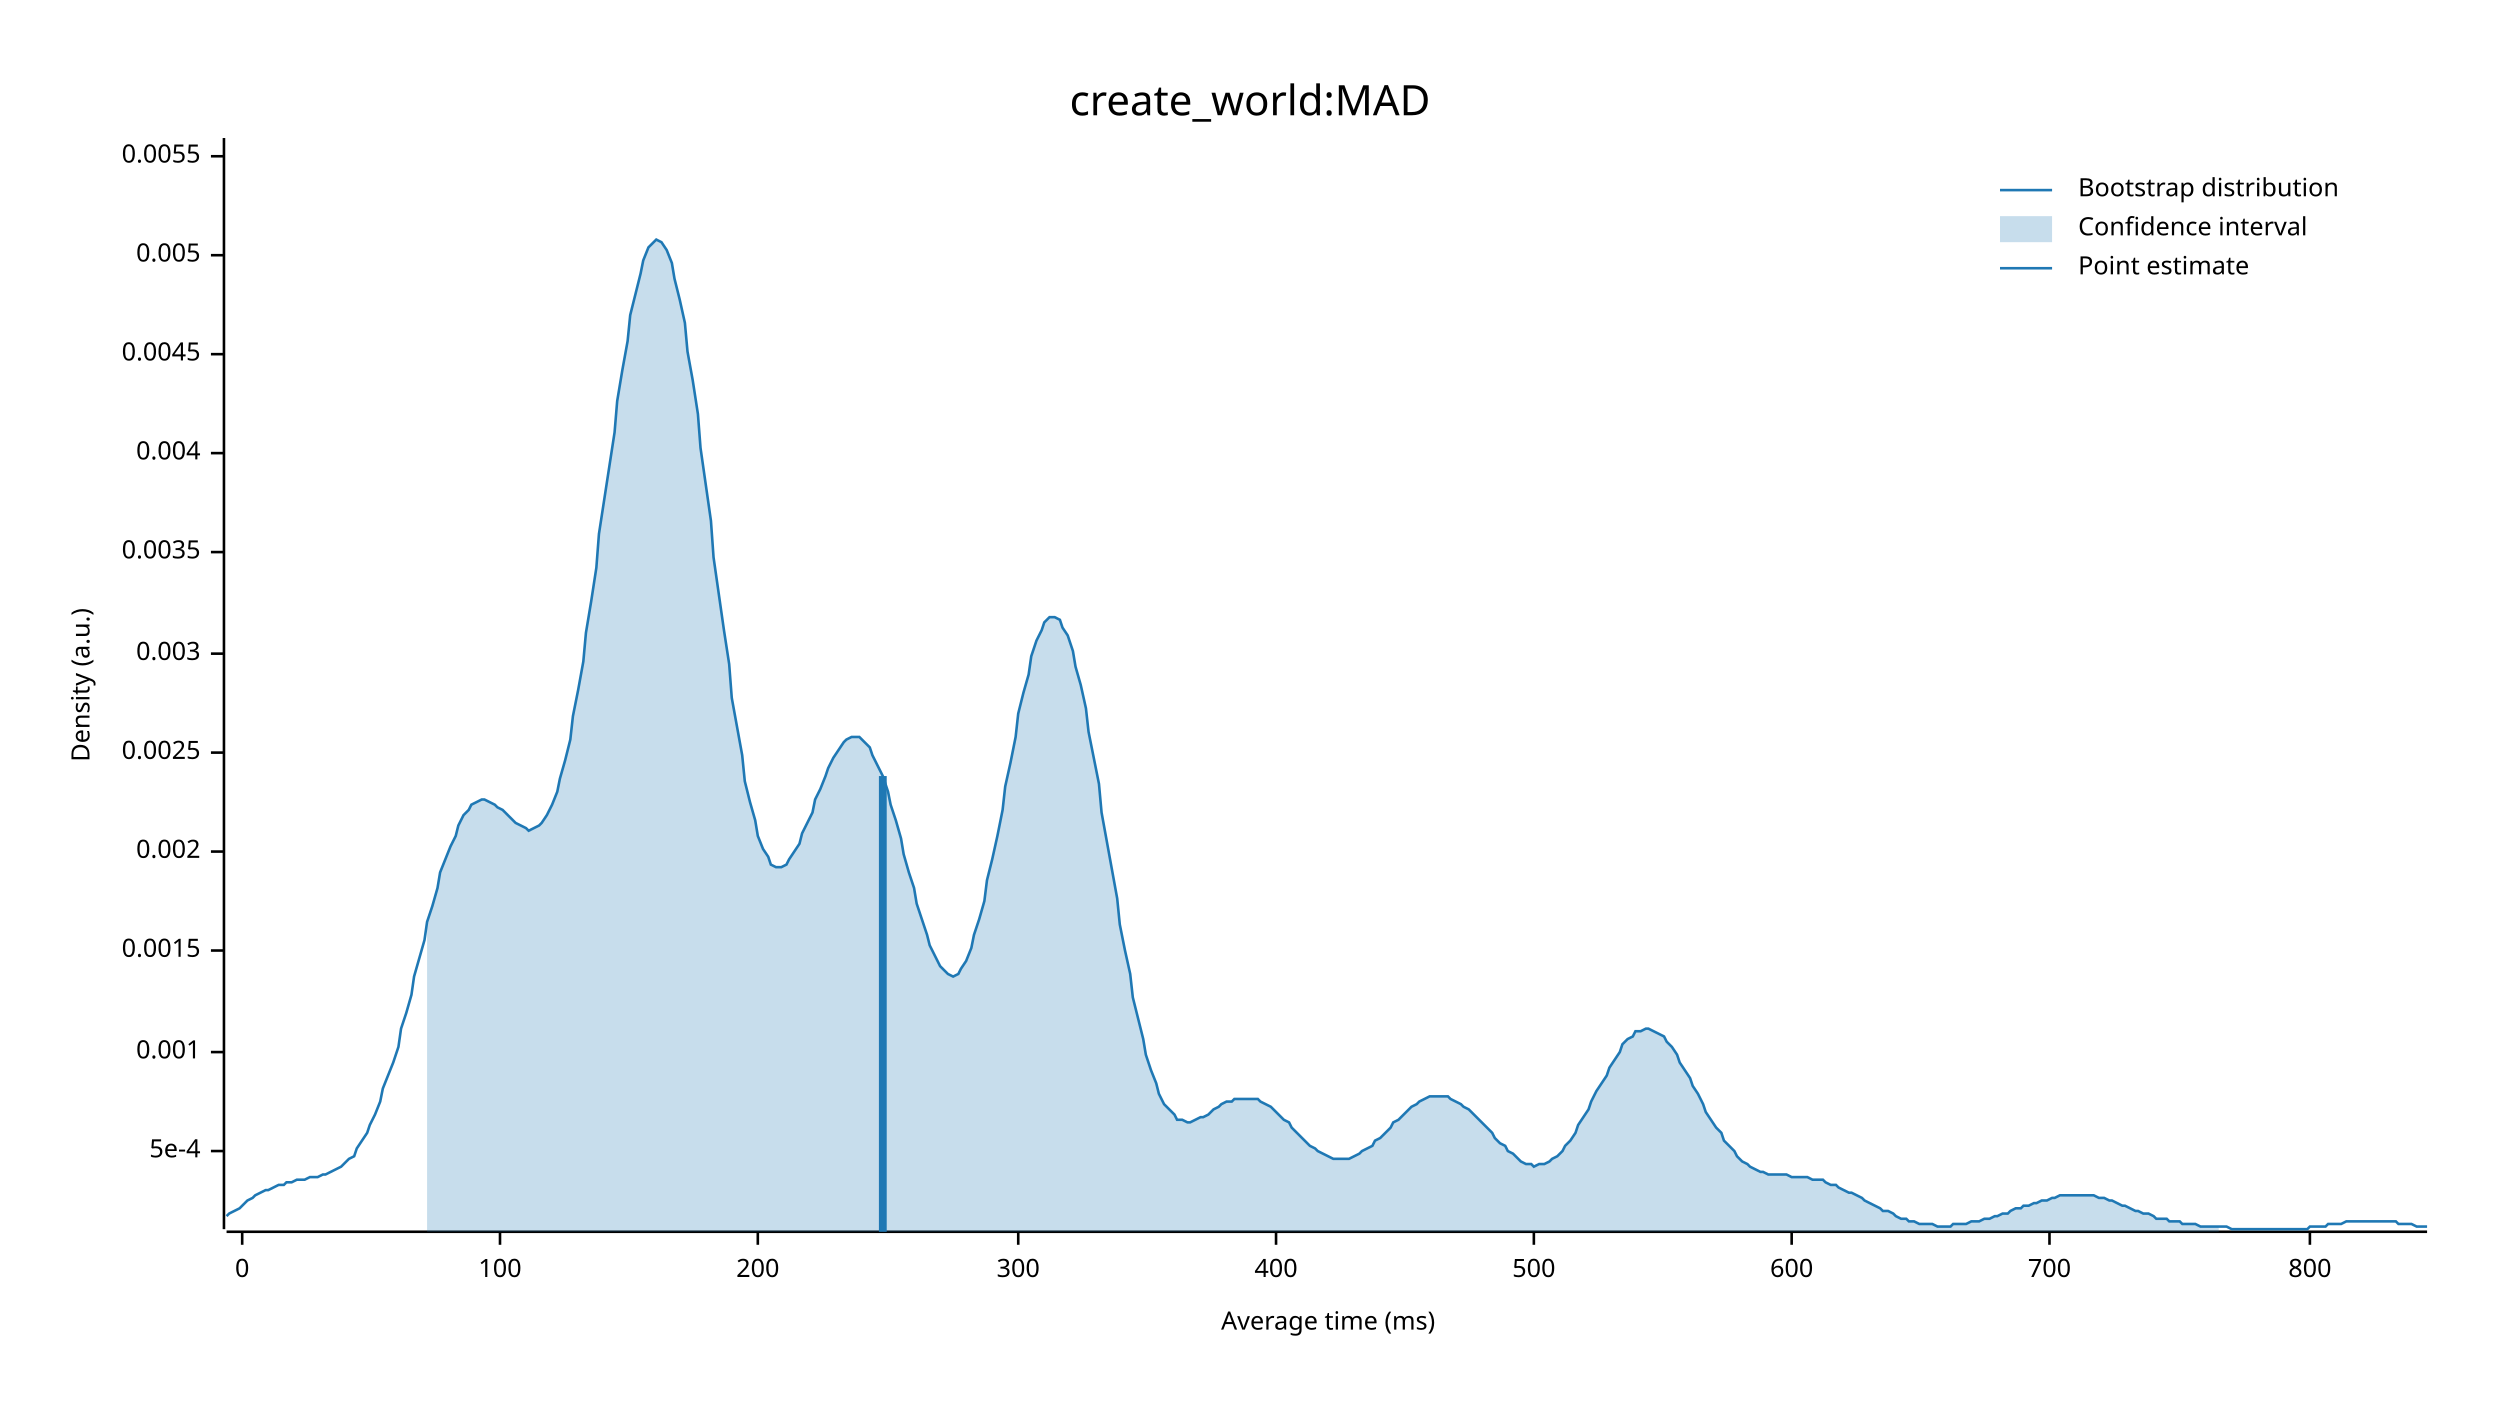
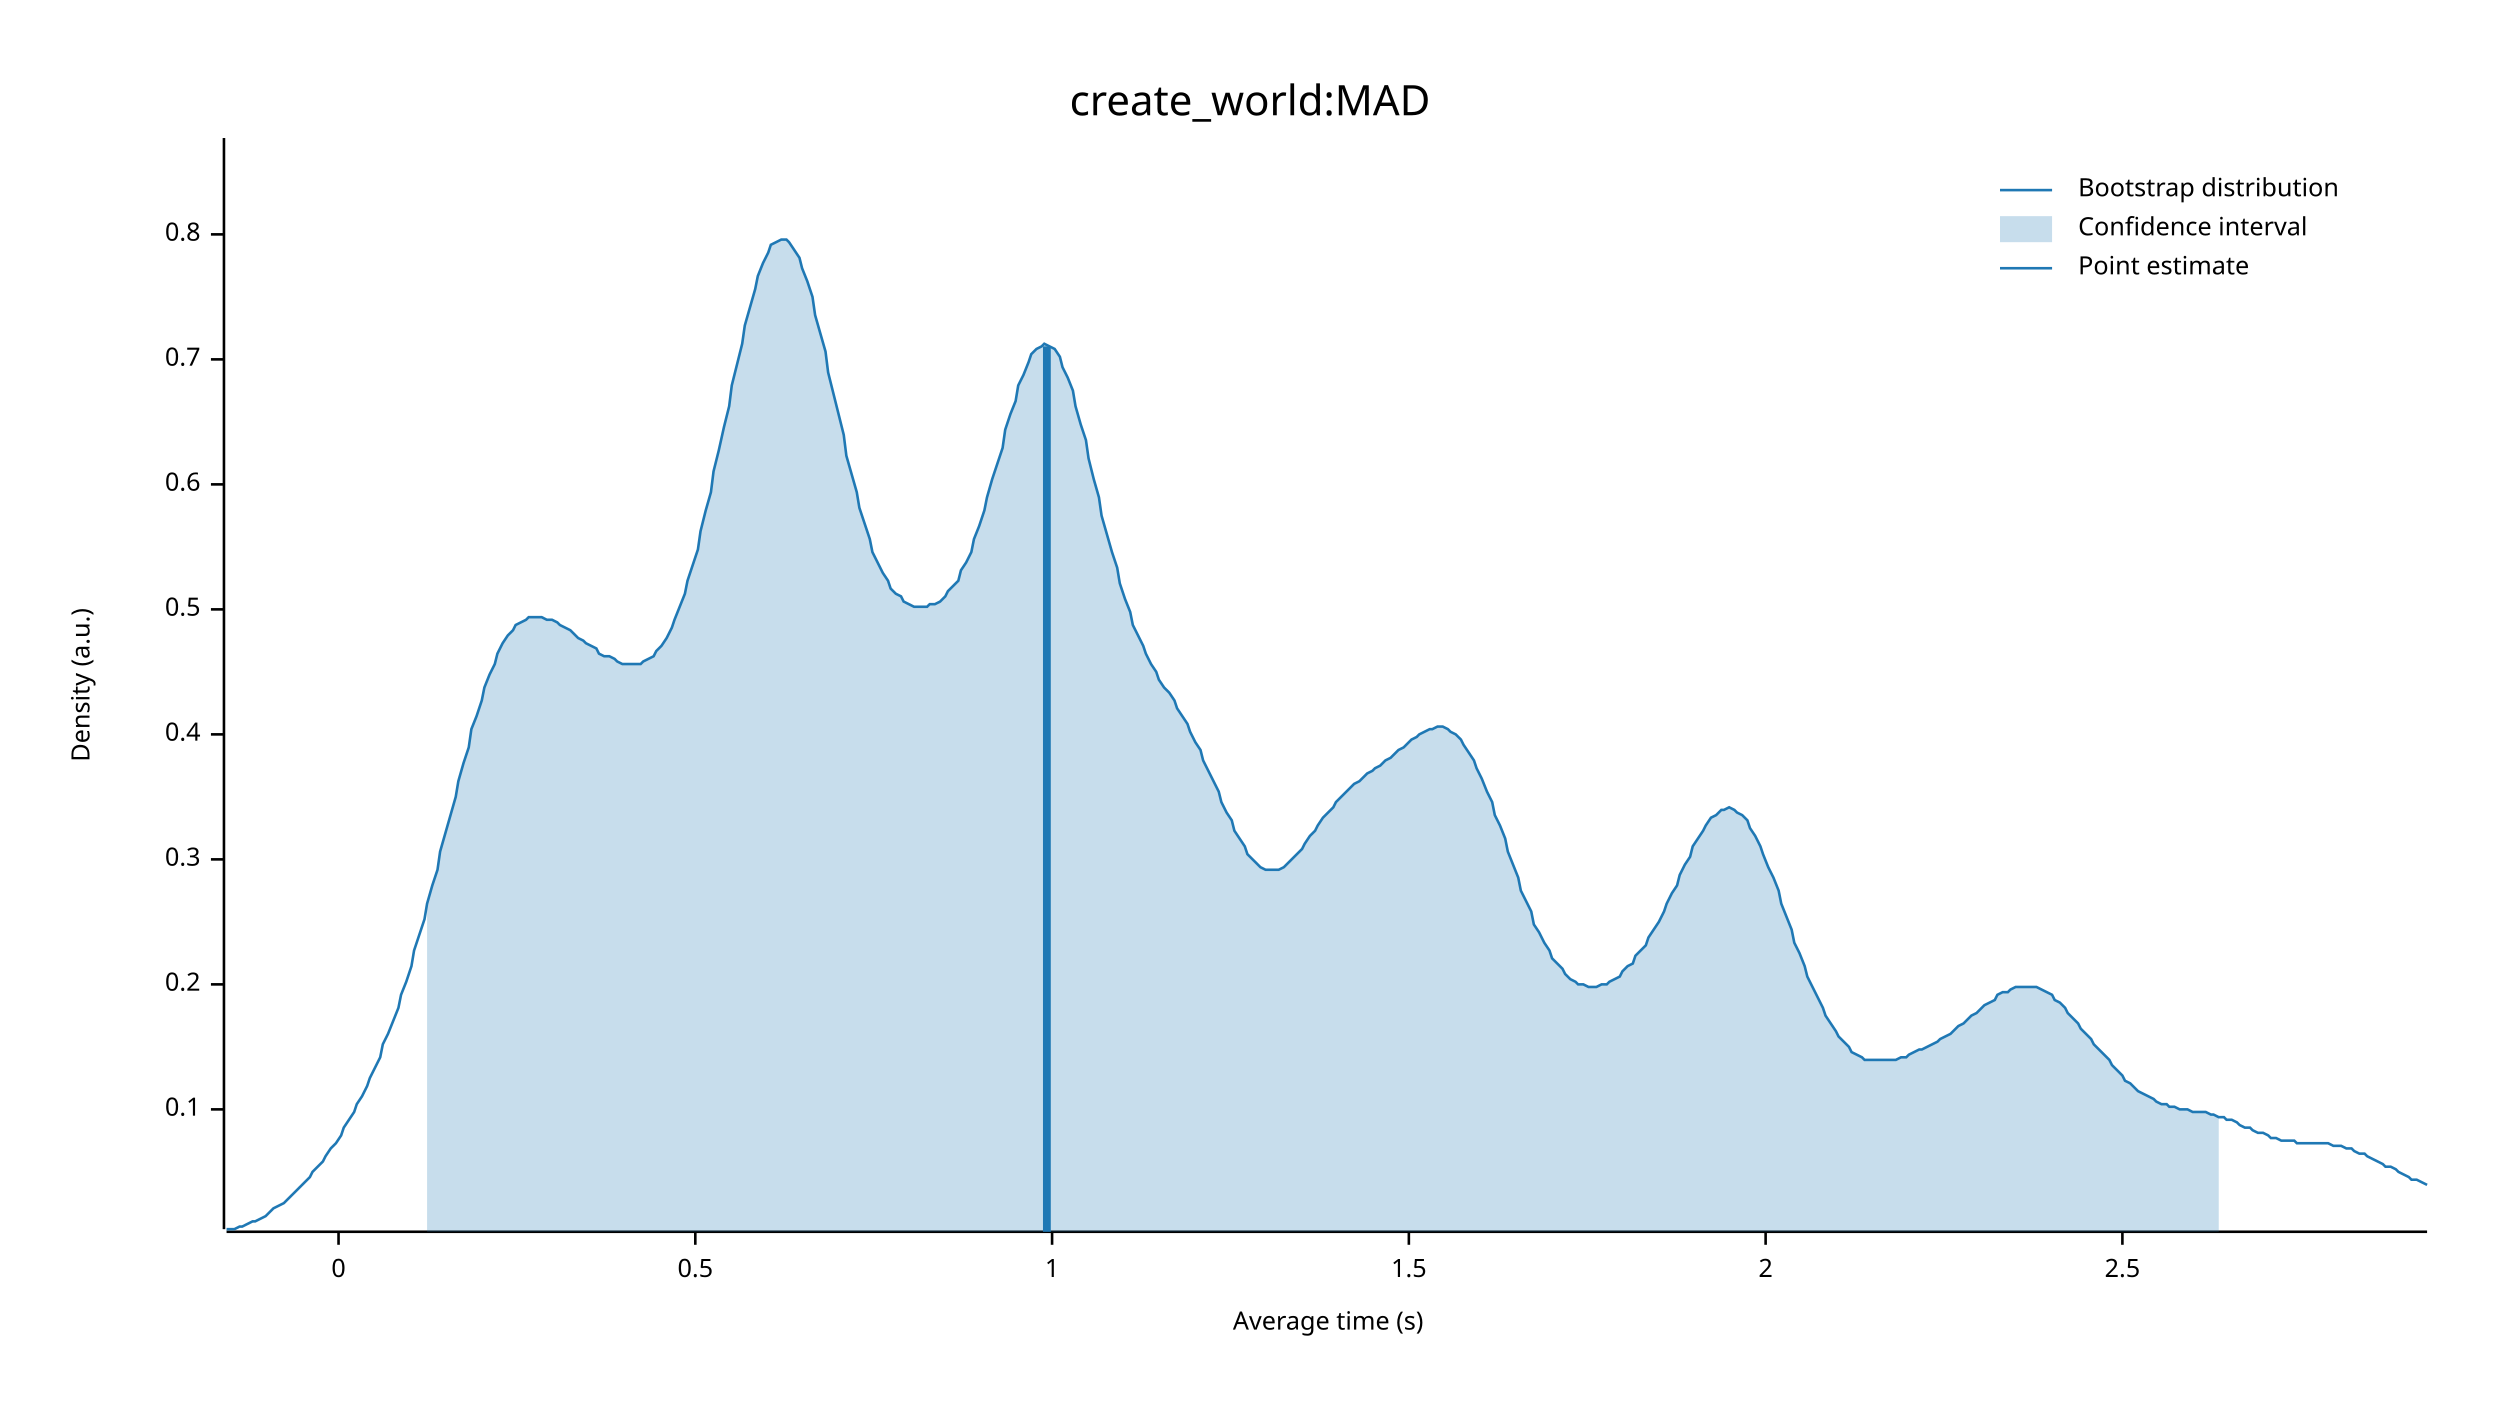
<svg xmlns="http://www.w3.org/2000/svg" width="960" height="540" viewBox="0 0 960 540">
  <text x="480" y="32" dy="0.76em" text-anchor="middle" font-family="sans-serif" font-size="16.129" opacity="1" fill="#000000">
create_world:MAD
</text>
  <text x="27" y="263" dy="0.76em" text-anchor="middle" font-family="sans-serif" font-size="9.677" opacity="1" fill="#000000" transform="rotate(270, 27, 263)">
Density (a.u.)
</text>
  <text x="510" y="513" dy="-0.5ex" text-anchor="middle" font-family="sans-serif" font-size="9.677" opacity="1" fill="#000000">
- Average time (ms)
+ Average time (s)
</text>
  <polyline fill="none" opacity="1" stroke="#000000" stroke-width="1" points="86,53 86,472 " />
-   <text x="77" y="442" dy="0.5ex" text-anchor="end" font-family="sans-serif" font-size="9.677" opacity="1" fill="#000000">
- 5e-4
+   <text x="77" y="426" dy="0.5ex" text-anchor="end" font-family="sans-serif" font-size="9.677" opacity="1" fill="#000000">
+ 0.1
</text>
-   <polyline fill="none" opacity="1" stroke="#000000" stroke-width="1" points="81,442 86,442 " />
-   <text x="77" y="404" dy="0.5ex" text-anchor="end" font-family="sans-serif" font-size="9.677" opacity="1" fill="#000000">
- 0.001
+   <polyline fill="none" opacity="1" stroke="#000000" stroke-width="1" points="81,426 86,426 " />
+   <text x="77" y="378" dy="0.5ex" text-anchor="end" font-family="sans-serif" font-size="9.677" opacity="1" fill="#000000">
+ 0.2
</text>
-   <polyline fill="none" opacity="1" stroke="#000000" stroke-width="1" points="81,404 86,404 " />
-   <text x="77" y="365" dy="0.5ex" text-anchor="end" font-family="sans-serif" font-size="9.677" opacity="1" fill="#000000">
- 0.0015
+   <polyline fill="none" opacity="1" stroke="#000000" stroke-width="1" points="81,378 86,378 " />
+   <text x="77" y="330" dy="0.5ex" text-anchor="end" font-family="sans-serif" font-size="9.677" opacity="1" fill="#000000">
+ 0.3
</text>
-   <polyline fill="none" opacity="1" stroke="#000000" stroke-width="1" points="81,365 86,365 " />
-   <text x="77" y="327" dy="0.5ex" text-anchor="end" font-family="sans-serif" font-size="9.677" opacity="1" fill="#000000">
- 0.002
+   <polyline fill="none" opacity="1" stroke="#000000" stroke-width="1" points="81,330 86,330 " />
+   <text x="77" y="282" dy="0.5ex" text-anchor="end" font-family="sans-serif" font-size="9.677" opacity="1" fill="#000000">
+ 0.4
</text>
-   <polyline fill="none" opacity="1" stroke="#000000" stroke-width="1" points="81,327 86,327 " />
-   <text x="77" y="289" dy="0.5ex" text-anchor="end" font-family="sans-serif" font-size="9.677" opacity="1" fill="#000000">
- 0.0025
+   <polyline fill="none" opacity="1" stroke="#000000" stroke-width="1" points="81,282 86,282 " />
+   <text x="77" y="234" dy="0.5ex" text-anchor="end" font-family="sans-serif" font-size="9.677" opacity="1" fill="#000000">
+ 0.5
</text>
-   <polyline fill="none" opacity="1" stroke="#000000" stroke-width="1" points="81,289 86,289 " />
-   <text x="77" y="251" dy="0.5ex" text-anchor="end" font-family="sans-serif" font-size="9.677" opacity="1" fill="#000000">
- 0.003
+   <polyline fill="none" opacity="1" stroke="#000000" stroke-width="1" points="81,234 86,234 " />
+   <text x="77" y="186" dy="0.5ex" text-anchor="end" font-family="sans-serif" font-size="9.677" opacity="1" fill="#000000">
+ 0.6
</text>
-   <polyline fill="none" opacity="1" stroke="#000000" stroke-width="1" points="81,251 86,251 " />
-   <text x="77" y="212" dy="0.5ex" text-anchor="end" font-family="sans-serif" font-size="9.677" opacity="1" fill="#000000">
- 0.0035
+   <polyline fill="none" opacity="1" stroke="#000000" stroke-width="1" points="81,186 86,186 " />
+   <text x="77" y="138" dy="0.5ex" text-anchor="end" font-family="sans-serif" font-size="9.677" opacity="1" fill="#000000">
+ 0.7
</text>
-   <polyline fill="none" opacity="1" stroke="#000000" stroke-width="1" points="81,212 86,212 " />
-   <text x="77" y="174" dy="0.5ex" text-anchor="end" font-family="sans-serif" font-size="9.677" opacity="1" fill="#000000">
- 0.004
+   <polyline fill="none" opacity="1" stroke="#000000" stroke-width="1" points="81,138 86,138 " />
+   <text x="77" y="90" dy="0.5ex" text-anchor="end" font-family="sans-serif" font-size="9.677" opacity="1" fill="#000000">
+ 0.8
</text>
-   <polyline fill="none" opacity="1" stroke="#000000" stroke-width="1" points="81,174 86,174 " />
-   <text x="77" y="136" dy="0.5ex" text-anchor="end" font-family="sans-serif" font-size="9.677" opacity="1" fill="#000000">
- 0.0045
- </text>
-   <polyline fill="none" opacity="1" stroke="#000000" stroke-width="1" points="81,136 86,136 " />
-   <text x="77" y="98" dy="0.5ex" text-anchor="end" font-family="sans-serif" font-size="9.677" opacity="1" fill="#000000">
- 0.005
- </text>
-   <polyline fill="none" opacity="1" stroke="#000000" stroke-width="1" points="81,98 86,98 " />
-   <text x="77" y="60" dy="0.5ex" text-anchor="end" font-family="sans-serif" font-size="9.677" opacity="1" fill="#000000">
- 0.0055
- </text>
-   <polyline fill="none" opacity="1" stroke="#000000" stroke-width="1" points="81,60 86,60 " />
+   <polyline fill="none" opacity="1" stroke="#000000" stroke-width="1" points="81,90 86,90 " />
  <polyline fill="none" opacity="1" stroke="#000000" stroke-width="1" points="87,473 932,473 " />
-   <text x="93" y="483" dy="0.76em" text-anchor="middle" font-family="sans-serif" font-size="9.677" opacity="1" fill="#000000">
+   <text x="130" y="483" dy="0.76em" text-anchor="middle" font-family="sans-serif" font-size="9.677" opacity="1" fill="#000000">
0
</text>
-   <polyline fill="none" opacity="1" stroke="#000000" stroke-width="1" points="93,473 93,478 " />
-   <text x="192" y="483" dy="0.76em" text-anchor="middle" font-family="sans-serif" font-size="9.677" opacity="1" fill="#000000">
- 100
+   <polyline fill="none" opacity="1" stroke="#000000" stroke-width="1" points="130,473 130,478 " />
+   <text x="267" y="483" dy="0.76em" text-anchor="middle" font-family="sans-serif" font-size="9.677" opacity="1" fill="#000000">
+ 0.5
</text>
-   <polyline fill="none" opacity="1" stroke="#000000" stroke-width="1" points="192,473 192,478 " />
-   <text x="291" y="483" dy="0.76em" text-anchor="middle" font-family="sans-serif" font-size="9.677" opacity="1" fill="#000000">
- 200
+   <polyline fill="none" opacity="1" stroke="#000000" stroke-width="1" points="267,473 267,478 " />
+   <text x="404" y="483" dy="0.76em" text-anchor="middle" font-family="sans-serif" font-size="9.677" opacity="1" fill="#000000">
+ 1
</text>
-   <polyline fill="none" opacity="1" stroke="#000000" stroke-width="1" points="291,473 291,478 " />
-   <text x="391" y="483" dy="0.76em" text-anchor="middle" font-family="sans-serif" font-size="9.677" opacity="1" fill="#000000">
- 300
+   <polyline fill="none" opacity="1" stroke="#000000" stroke-width="1" points="404,473 404,478 " />
+   <text x="541" y="483" dy="0.76em" text-anchor="middle" font-family="sans-serif" font-size="9.677" opacity="1" fill="#000000">
+ 1.5
</text>
-   <polyline fill="none" opacity="1" stroke="#000000" stroke-width="1" points="391,473 391,478 " />
-   <text x="490" y="483" dy="0.76em" text-anchor="middle" font-family="sans-serif" font-size="9.677" opacity="1" fill="#000000">
- 400
+   <polyline fill="none" opacity="1" stroke="#000000" stroke-width="1" points="541,473 541,478 " />
+   <text x="678" y="483" dy="0.76em" text-anchor="middle" font-family="sans-serif" font-size="9.677" opacity="1" fill="#000000">
+ 2
</text>
-   <polyline fill="none" opacity="1" stroke="#000000" stroke-width="1" points="490,473 490,478 " />
-   <text x="589" y="483" dy="0.76em" text-anchor="middle" font-family="sans-serif" font-size="9.677" opacity="1" fill="#000000">
- 500
+   <polyline fill="none" opacity="1" stroke="#000000" stroke-width="1" points="678,473 678,478 " />
+   <text x="815" y="483" dy="0.76em" text-anchor="middle" font-family="sans-serif" font-size="9.677" opacity="1" fill="#000000">
+ 2.5
</text>
-   <polyline fill="none" opacity="1" stroke="#000000" stroke-width="1" points="589,473 589,478 " />
-   <text x="688" y="483" dy="0.76em" text-anchor="middle" font-family="sans-serif" font-size="9.677" opacity="1" fill="#000000">
- 600
- </text>
-   <polyline fill="none" opacity="1" stroke="#000000" stroke-width="1" points="688,473 688,478 " />
-   <text x="787" y="483" dy="0.76em" text-anchor="middle" font-family="sans-serif" font-size="9.677" opacity="1" fill="#000000">
- 700
- </text>
-   <polyline fill="none" opacity="1" stroke="#000000" stroke-width="1" points="787,473 787,478 " />
-   <text x="887" y="483" dy="0.76em" text-anchor="middle" font-family="sans-serif" font-size="9.677" opacity="1" fill="#000000">
- 800
- </text>
-   <polyline fill="none" opacity="1" stroke="#000000" stroke-width="1" points="887,473 887,478 " />
-   <polyline fill="none" opacity="1" stroke="#1F78B4" stroke-width="1" points="87,467 88,466 90,465 92,464 93,463 95,461 97,460 98,459 100,458 102,457 103,457 105,456 107,455 109,455 110,454 112,454 114,453 115,453 117,453 119,452 120,452 122,452 124,451 125,451 127,450 129,449 131,448 132,447 134,445 136,444 137,441 139,438 141,435 142,432 144,428 146,423 147,418 149,413 151,408 153,402 154,395 156,389 158,382 159,375 161,368 163,361 164,354 166,348 168,341 169,335 171,330 173,325 175,321 176,317 178,313 180,311 181,309 183,308 185,307 186,307 188,308 190,309 191,310 193,311 195,313 197,315 198,316 200,317 202,318 203,319 205,318 207,317 208,316 210,313 212,309 214,304 215,299 217,292 219,284 220,275 222,265 224,254 225,243 227,231 229,218 230,205 232,192 234,179 236,166 237,154 239,142 241,131 242,121 244,113 246,105 247,100 249,95 251,93 252,92 254,93 256,96 258,101 259,107 261,115 263,124 264,135 266,146 268,159 269,172 271,186 273,200 274,214 276,228 278,242 280,255 281,268 283,279 285,290 286,300 288,308 290,315 291,321 293,326 295,329 296,332 298,333 300,333 302,332 303,330 305,327 307,324 308,320 310,316 312,312 313,307 315,303 317,298 318,295 320,291 322,288 324,285 325,284 327,283 329,283 330,283 332,285 334,287 335,290 337,294 339,298 341,304 342,309 344,315 346,322 347,328 349,335 351,341 352,347 354,353 356,359 357,363 359,367 361,371 363,373 364,374 366,375 368,374 369,372 371,369 373,364 374,359 376,353 378,346 379,338 381,330 383,321 385,311 386,302 388,293 390,283 391,274 393,266 395,259 396,252 398,246 400,242 401,239 403,237 405,237 407,238 408,241 410,244 412,250 413,256 415,263 417,272 418,281 420,291 422,301 423,312 425,323 427,334 429,345 430,355 432,365 434,374 435,383 437,391 439,399 440,405 442,411 444,416 445,420 447,424 449,426 451,428 452,430 454,430 456,431 457,431 459,430 461,429 462,429 464,428 466,426 468,425 469,424 471,423 473,423 474,422 476,422 478,422 479,422 481,422 483,422 484,423 486,424 488,425 490,427 491,428 493,430 495,431 496,433 498,435 500,437 501,438 503,440 505,441 506,442 508,443 510,444 512,445 513,445 515,445 517,445 518,445 520,444 522,443 523,442 525,441 527,440 528,438 530,437 532,435 534,433 535,431 537,430 539,428 540,427 542,425 544,424 545,423 547,422 549,421 550,421 552,421 554,421 556,421 557,422 559,423 561,424 562,425 564,426 566,428 567,429 569,431 571,433 573,435 574,437 576,439 578,440 579,442 581,443 583,445 584,446 586,447 588,447 589,448 591,447 593,447 595,446 596,445 598,444 600,442 601,440 603,438 605,435 606,432 608,429 610,426 611,423 613,419 615,416 617,413 618,410 620,407 622,404 623,401 625,399 627,398 628,396 630,396 632,395 633,395 635,396 637,397 639,398 640,400 642,402 644,405 645,408 647,411 649,414 650,417 652,420 654,424 655,427 657,430 659,433 661,435 662,438 664,440 666,442 667,444 669,446 671,447 672,448 674,449 676,450 677,450 679,451 681,451 683,451 684,451 686,451 688,452 689,452 691,452 693,452 694,452 696,453 698,453 700,453 701,454 703,455 705,455 706,456 708,457 710,458 711,458 713,459 715,460 716,461 718,462 720,463 722,464 723,465 725,465 727,466 728,467 730,468 732,468 733,469 735,469 737,470 738,470 740,470 742,470 744,471 745,471 747,471 749,471 750,470 752,470 754,470 755,470 757,469 759,469 760,469 762,468 764,468 766,467 767,467 769,466 771,466 772,465 774,464 776,464 777,463 779,463 781,462 782,462 784,461 786,461 788,460 789,460 791,459 793,459 794,459 796,459 798,459 799,459 801,459 803,459 804,459 806,460 808,460 810,461 811,461 813,462 815,463 816,463 818,464 820,465 821,465 823,466 825,466 827,467 828,468 830,468 832,468 833,469 835,469 837,469 838,470 840,470 842,470 843,470 845,471 847,471 849,471 850,471 852,471 854,471 855,471 857,472 859,472 860,472 862,472 864,472 865,472 867,472 869,472 871,472 872,472 874,472 876,472 877,472 879,472 881,472 882,472 884,472 886,472 887,471 889,471 891,471 893,471 894,470 896,470 898,470 899,470 901,469 903,469 904,469 906,469 908,469 909,469 911,469 913,469 915,469 916,469 918,469 920,469 921,470 923,470 925,470 926,470 928,471 930,471 932,471 " />
-   <polygon opacity="0.25" fill="#1F78B4" points="164,354 166,348 168,341 169,335 171,330 173,325 175,321 176,317 178,313 180,311 181,309 183,308 185,307 186,307 188,308 190,309 191,310 193,311 195,313 197,315 198,316 200,317 202,318 203,319 205,318 207,317 208,316 210,313 212,309 214,304 215,299 217,292 219,284 220,275 222,265 224,254 225,243 227,231 229,218 230,205 232,192 234,179 236,166 237,154 239,142 241,131 242,121 244,113 246,105 247,100 249,95 251,93 252,92 254,93 256,96 258,101 259,107 261,115 263,124 264,135 266,146 268,159 269,172 271,186 273,200 274,214 276,228 278,242 280,255 281,268 283,279 285,290 286,300 288,308 290,315 291,321 293,326 295,329 296,332 298,333 300,333 302,332 303,330 305,327 307,324 308,320 310,316 312,312 313,307 315,303 317,298 318,295 320,291 322,288 324,285 325,284 327,283 329,283 330,283 332,285 334,287 335,290 337,294 339,298 341,304 342,309 344,315 346,322 347,328 349,335 351,341 352,347 354,353 356,359 357,363 359,367 361,371 363,373 364,374 366,375 368,374 369,372 371,369 373,364 374,359 376,353 378,346 379,338 381,330 383,321 385,311 386,302 388,293 390,283 391,274 393,266 395,259 396,252 398,246 400,242 401,239 403,237 405,237 407,238 408,241 410,244 412,250 413,256 415,263 417,272 418,281 420,291 422,301 423,312 425,323 427,334 429,345 430,355 432,365 434,374 435,383 437,391 439,399 440,405 442,411 444,416 445,420 447,424 449,426 451,428 452,430 454,430 456,431 457,431 459,430 461,429 462,429 464,428 466,426 468,425 469,424 471,423 473,423 474,422 476,422 478,422 479,422 481,422 483,422 484,423 486,424 488,425 490,427 491,428 493,430 495,431 496,433 498,435 500,437 501,438 503,440 505,441 506,442 508,443 510,444 512,445 513,445 515,445 517,445 518,445 520,444 522,443 523,442 525,441 527,440 528,438 530,437 532,435 534,433 535,431 537,430 539,428 540,427 542,425 544,424 545,423 547,422 549,421 550,421 552,421 554,421 556,421 557,422 559,423 561,424 562,425 564,426 566,428 567,429 569,431 571,433 573,435 574,437 576,439 578,440 579,442 581,443 583,445 584,446 586,447 588,447 589,448 591,447 593,447 595,446 596,445 598,444 600,442 601,440 603,438 605,435 606,432 608,429 610,426 611,423 613,419 615,416 617,413 618,410 620,407 622,404 623,401 625,399 627,398 628,396 630,396 632,395 633,395 635,396 637,397 639,398 640,400 642,402 644,405 645,408 647,411 649,414 650,417 652,420 654,424 655,427 657,430 659,433 661,435 662,438 664,440 666,442 667,444 669,446 671,447 672,448 674,449 676,450 677,450 679,451 681,451 683,451 684,451 686,451 688,452 689,452 691,452 693,452 694,452 696,453 698,453 700,453 701,454 703,455 705,455 706,456 708,457 710,458 711,458 713,459 715,460 716,461 718,462 720,463 722,464 723,465 725,465 727,466 728,467 730,468 732,468 733,469 735,469 737,470 738,470 740,470 742,470 744,471 745,471 747,471 749,471 750,470 752,470 754,470 755,470 757,469 759,469 760,469 762,468 764,468 766,467 767,467 769,466 771,466 772,465 774,464 776,464 777,463 779,463 781,462 782,462 784,461 786,461 788,460 789,460 791,459 793,459 794,459 796,459 798,459 799,459 801,459 803,459 804,459 806,460 808,460 810,461 811,461 813,462 815,463 816,463 818,464 820,465 821,465 823,466 825,466 827,467 828,468 830,468 832,468 833,469 835,469 837,469 838,470 840,470 842,470 843,470 845,471 847,471 849,471 850,471 852,471 852,473 164,473 " />
-   <polyline fill="none" opacity="1" stroke="#1F78B4" stroke-width="3" points="339,473 339,298 " />
+   <polyline fill="none" opacity="1" stroke="#000000" stroke-width="1" points="815,473 815,478 " />
+   <polyline fill="none" opacity="1" stroke="#1F78B4" stroke-width="1" points="87,472 88,472 90,472 92,471 93,471 95,470 97,469 98,469 100,468 102,467 103,466 105,464 107,463 109,462 110,461 112,459 114,457 115,456 117,454 119,452 120,450 122,448 124,446 125,444 127,441 129,439 131,436 132,433 134,430 136,427 137,424 139,421 141,417 142,414 144,410 146,406 147,401 149,397 151,392 153,387 154,382 156,377 158,371 159,365 161,359 163,353 164,347 166,340 168,334 169,327 171,320 173,313 175,306 176,300 178,293 180,287 181,280 183,275 185,269 186,264 188,259 190,255 191,251 193,247 195,244 197,242 198,240 200,239 202,238 203,237 205,237 207,237 208,237 210,238 212,238 214,239 215,240 217,241 219,242 220,243 222,245 224,246 225,247 227,248 229,249 230,251 232,252 234,252 236,253 237,254 239,255 241,255 242,255 244,255 246,255 247,254 249,253 251,252 252,250 254,248 256,245 258,241 259,238 261,233 263,228 264,223 266,217 268,211 269,204 271,196 273,189 274,181 276,173 278,164 280,156 281,148 283,140 285,132 286,125 288,118 290,111 291,106 293,101 295,97 296,94 298,93 300,92 302,92 303,93 305,96 307,99 308,103 310,108 312,114 313,121 315,128 317,135 318,143 320,151 322,159 324,167 325,175 327,182 329,189 330,195 332,201 334,207 335,212 337,216 339,220 341,223 342,226 344,228 346,229 347,231 349,232 351,233 352,233 354,233 356,233 357,232 359,232 361,231 363,229 364,227 366,225 368,223 369,219 371,216 373,212 374,207 376,202 378,196 379,191 381,184 383,178 385,172 386,165 388,159 390,154 391,148 393,144 395,139 396,136 398,134 400,133 401,132 403,133 405,134 407,137 408,141 410,145 412,150 413,156 415,163 417,169 418,176 420,184 422,191 423,198 425,205 427,212 429,218 430,224 432,230 434,235 435,240 437,244 439,248 440,251 442,255 444,258 445,261 447,264 449,266 451,269 452,272 454,275 456,278 457,281 459,285 461,288 462,292 464,296 466,300 468,304 469,308 471,312 473,315 474,319 476,322 478,325 479,328 481,330 483,332 484,333 486,334 488,334 490,334 491,334 493,333 495,331 496,330 498,328 500,326 501,324 503,321 505,319 506,317 508,314 510,312 512,310 513,308 515,306 517,304 518,303 520,301 522,300 523,299 525,297 527,296 528,295 530,294 532,292 534,291 535,290 537,288 539,287 540,286 542,284 544,283 545,282 547,281 549,280 550,280 552,279 554,279 556,280 557,281 559,282 561,284 562,286 564,289 566,292 567,295 569,299 571,304 573,308 574,313 576,317 578,322 579,327 581,332 583,337 584,342 586,346 588,350 589,355 591,358 593,362 595,365 596,368 598,370 600,372 601,374 603,376 605,377 606,378 608,378 610,379 611,379 613,379 615,378 617,378 618,377 620,376 622,375 623,373 625,371 627,370 628,367 630,365 632,363 633,360 635,357 637,354 639,350 640,347 642,343 644,340 645,336 647,332 649,329 650,325 652,322 654,319 655,317 657,314 659,313 661,311 662,311 664,310 666,311 667,312 669,313 671,315 672,318 674,321 676,325 677,328 679,333 681,337 683,342 684,347 686,352 688,357 689,362 691,366 693,371 694,375 696,379 698,383 700,387 701,390 703,393 705,396 706,398 708,400 710,402 711,404 713,405 715,406 716,407 718,407 720,407 722,407 723,407 725,407 727,407 728,407 730,406 732,406 733,405 735,404 737,403 738,403 740,402 742,401 744,400 745,399 747,398 749,397 750,396 752,394 754,393 755,392 757,390 759,389 760,388 762,386 764,385 766,384 767,382 769,381 771,381 772,380 774,379 776,379 777,379 779,379 781,379 782,379 784,380 786,381 788,382 789,384 791,385 793,387 794,389 796,391 798,393 799,395 801,397 803,399 804,401 806,403 808,405 810,407 811,409 813,411 815,413 816,415 818,416 820,418 821,419 823,420 825,421 827,422 828,423 830,424 832,424 833,425 835,425 837,426 838,426 840,426 842,427 843,427 845,427 847,427 849,428 850,428 852,429 854,429 855,430 857,430 859,431 860,432 862,433 864,433 865,434 867,435 869,435 871,436 872,437 874,437 876,438 877,438 879,438 881,438 882,439 884,439 886,439 887,439 889,439 891,439 893,439 894,439 896,440 898,440 899,440 901,441 903,441 904,442 906,443 908,443 909,444 911,445 913,446 915,447 916,448 918,448 920,449 921,450 923,451 925,452 926,453 928,453 930,454 932,455 " />
+   <polygon opacity="0.25" fill="#1F78B4" points="164,347 166,340 168,334 169,327 171,320 173,313 175,306 176,300 178,293 180,287 181,280 183,275 185,269 186,264 188,259 190,255 191,251 193,247 195,244 197,242 198,240 200,239 202,238 203,237 205,237 207,237 208,237 210,238 212,238 214,239 215,240 217,241 219,242 220,243 222,245 224,246 225,247 227,248 229,249 230,251 232,252 234,252 236,253 237,254 239,255 241,255 242,255 244,255 246,255 247,254 249,253 251,252 252,250 254,248 256,245 258,241 259,238 261,233 263,228 264,223 266,217 268,211 269,204 271,196 273,189 274,181 276,173 278,164 280,156 281,148 283,140 285,132 286,125 288,118 290,111 291,106 293,101 295,97 296,94 298,93 300,92 302,92 303,93 305,96 307,99 308,103 310,108 312,114 313,121 315,128 317,135 318,143 320,151 322,159 324,167 325,175 327,182 329,189 330,195 332,201 334,207 335,212 337,216 339,220 341,223 342,226 344,228 346,229 347,231 349,232 351,233 352,233 354,233 356,233 357,232 359,232 361,231 363,229 364,227 366,225 368,223 369,219 371,216 373,212 374,207 376,202 378,196 379,191 381,184 383,178 385,172 386,165 388,159 390,154 391,148 393,144 395,139 396,136 398,134 400,133 401,132 403,133 405,134 407,137 408,141 410,145 412,150 413,156 415,163 417,169 418,176 420,184 422,191 423,198 425,205 427,212 429,218 430,224 432,230 434,235 435,240 437,244 439,248 440,251 442,255 444,258 445,261 447,264 449,266 451,269 452,272 454,275 456,278 457,281 459,285 461,288 462,292 464,296 466,300 468,304 469,308 471,312 473,315 474,319 476,322 478,325 479,328 481,330 483,332 484,333 486,334 488,334 490,334 491,334 493,333 495,331 496,330 498,328 500,326 501,324 503,321 505,319 506,317 508,314 510,312 512,310 513,308 515,306 517,304 518,303 520,301 522,300 523,299 525,297 527,296 528,295 530,294 532,292 534,291 535,290 537,288 539,287 540,286 542,284 544,283 545,282 547,281 549,280 550,280 552,279 554,279 556,280 557,281 559,282 561,284 562,286 564,289 566,292 567,295 569,299 571,304 573,308 574,313 576,317 578,322 579,327 581,332 583,337 584,342 586,346 588,350 589,355 591,358 593,362 595,365 596,368 598,370 600,372 601,374 603,376 605,377 606,378 608,378 610,379 611,379 613,379 615,378 617,378 618,377 620,376 622,375 623,373 625,371 627,370 628,367 630,365 632,363 633,360 635,357 637,354 639,350 640,347 642,343 644,340 645,336 647,332 649,329 650,325 652,322 654,319 655,317 657,314 659,313 661,311 662,311 664,310 666,311 667,312 669,313 671,315 672,318 674,321 676,325 677,328 679,333 681,337 683,342 684,347 686,352 688,357 689,362 691,366 693,371 694,375 696,379 698,383 700,387 701,390 703,393 705,396 706,398 708,400 710,402 711,404 713,405 715,406 716,407 718,407 720,407 722,407 723,407 725,407 727,407 728,407 730,406 732,406 733,405 735,404 737,403 738,403 740,402 742,401 744,400 745,399 747,398 749,397 750,396 752,394 754,393 755,392 757,390 759,389 760,388 762,386 764,385 766,384 767,382 769,381 771,381 772,380 774,379 776,379 777,379 779,379 781,379 782,379 784,380 786,381 788,382 789,384 791,385 793,387 794,389 796,391 798,393 799,395 801,397 803,399 804,401 806,403 808,405 810,407 811,409 813,411 815,413 816,415 818,416 820,418 821,419 823,420 825,421 827,422 828,423 830,424 832,424 833,425 835,425 837,426 838,426 840,426 842,427 843,427 845,427 847,427 849,428 850,428 852,429 852,473 164,473 " />
+   <polyline fill="none" opacity="1" stroke="#1F78B4" stroke-width="3" points="402,473 402,133 " />
  <text x="798" y="68" dy="0.76em" text-anchor="start" font-family="sans-serif" font-size="9.677" opacity="1" fill="#000000">
Bootstrap distribution
</text>
  <text x="798" y="83" dy="0.76em" text-anchor="start" font-family="sans-serif" font-size="9.677" opacity="1" fill="#000000">
Confidence interval
</text>
  <text x="798" y="98" dy="0.76em" text-anchor="start" font-family="sans-serif" font-size="9.677" opacity="1" fill="#000000">
Point estimate
</text>
  <polyline fill="none" opacity="1" stroke="#1F78B4" stroke-width="1" points="768,73 788,73 " />
  <rect x="768" y="83" width="20" height="10" opacity="0.25" fill="#1F78B4" stroke="none" />
  <polyline fill="none" opacity="1" stroke="#1F78B4" stroke-width="1" points="768,103 788,103 " />
</svg>
